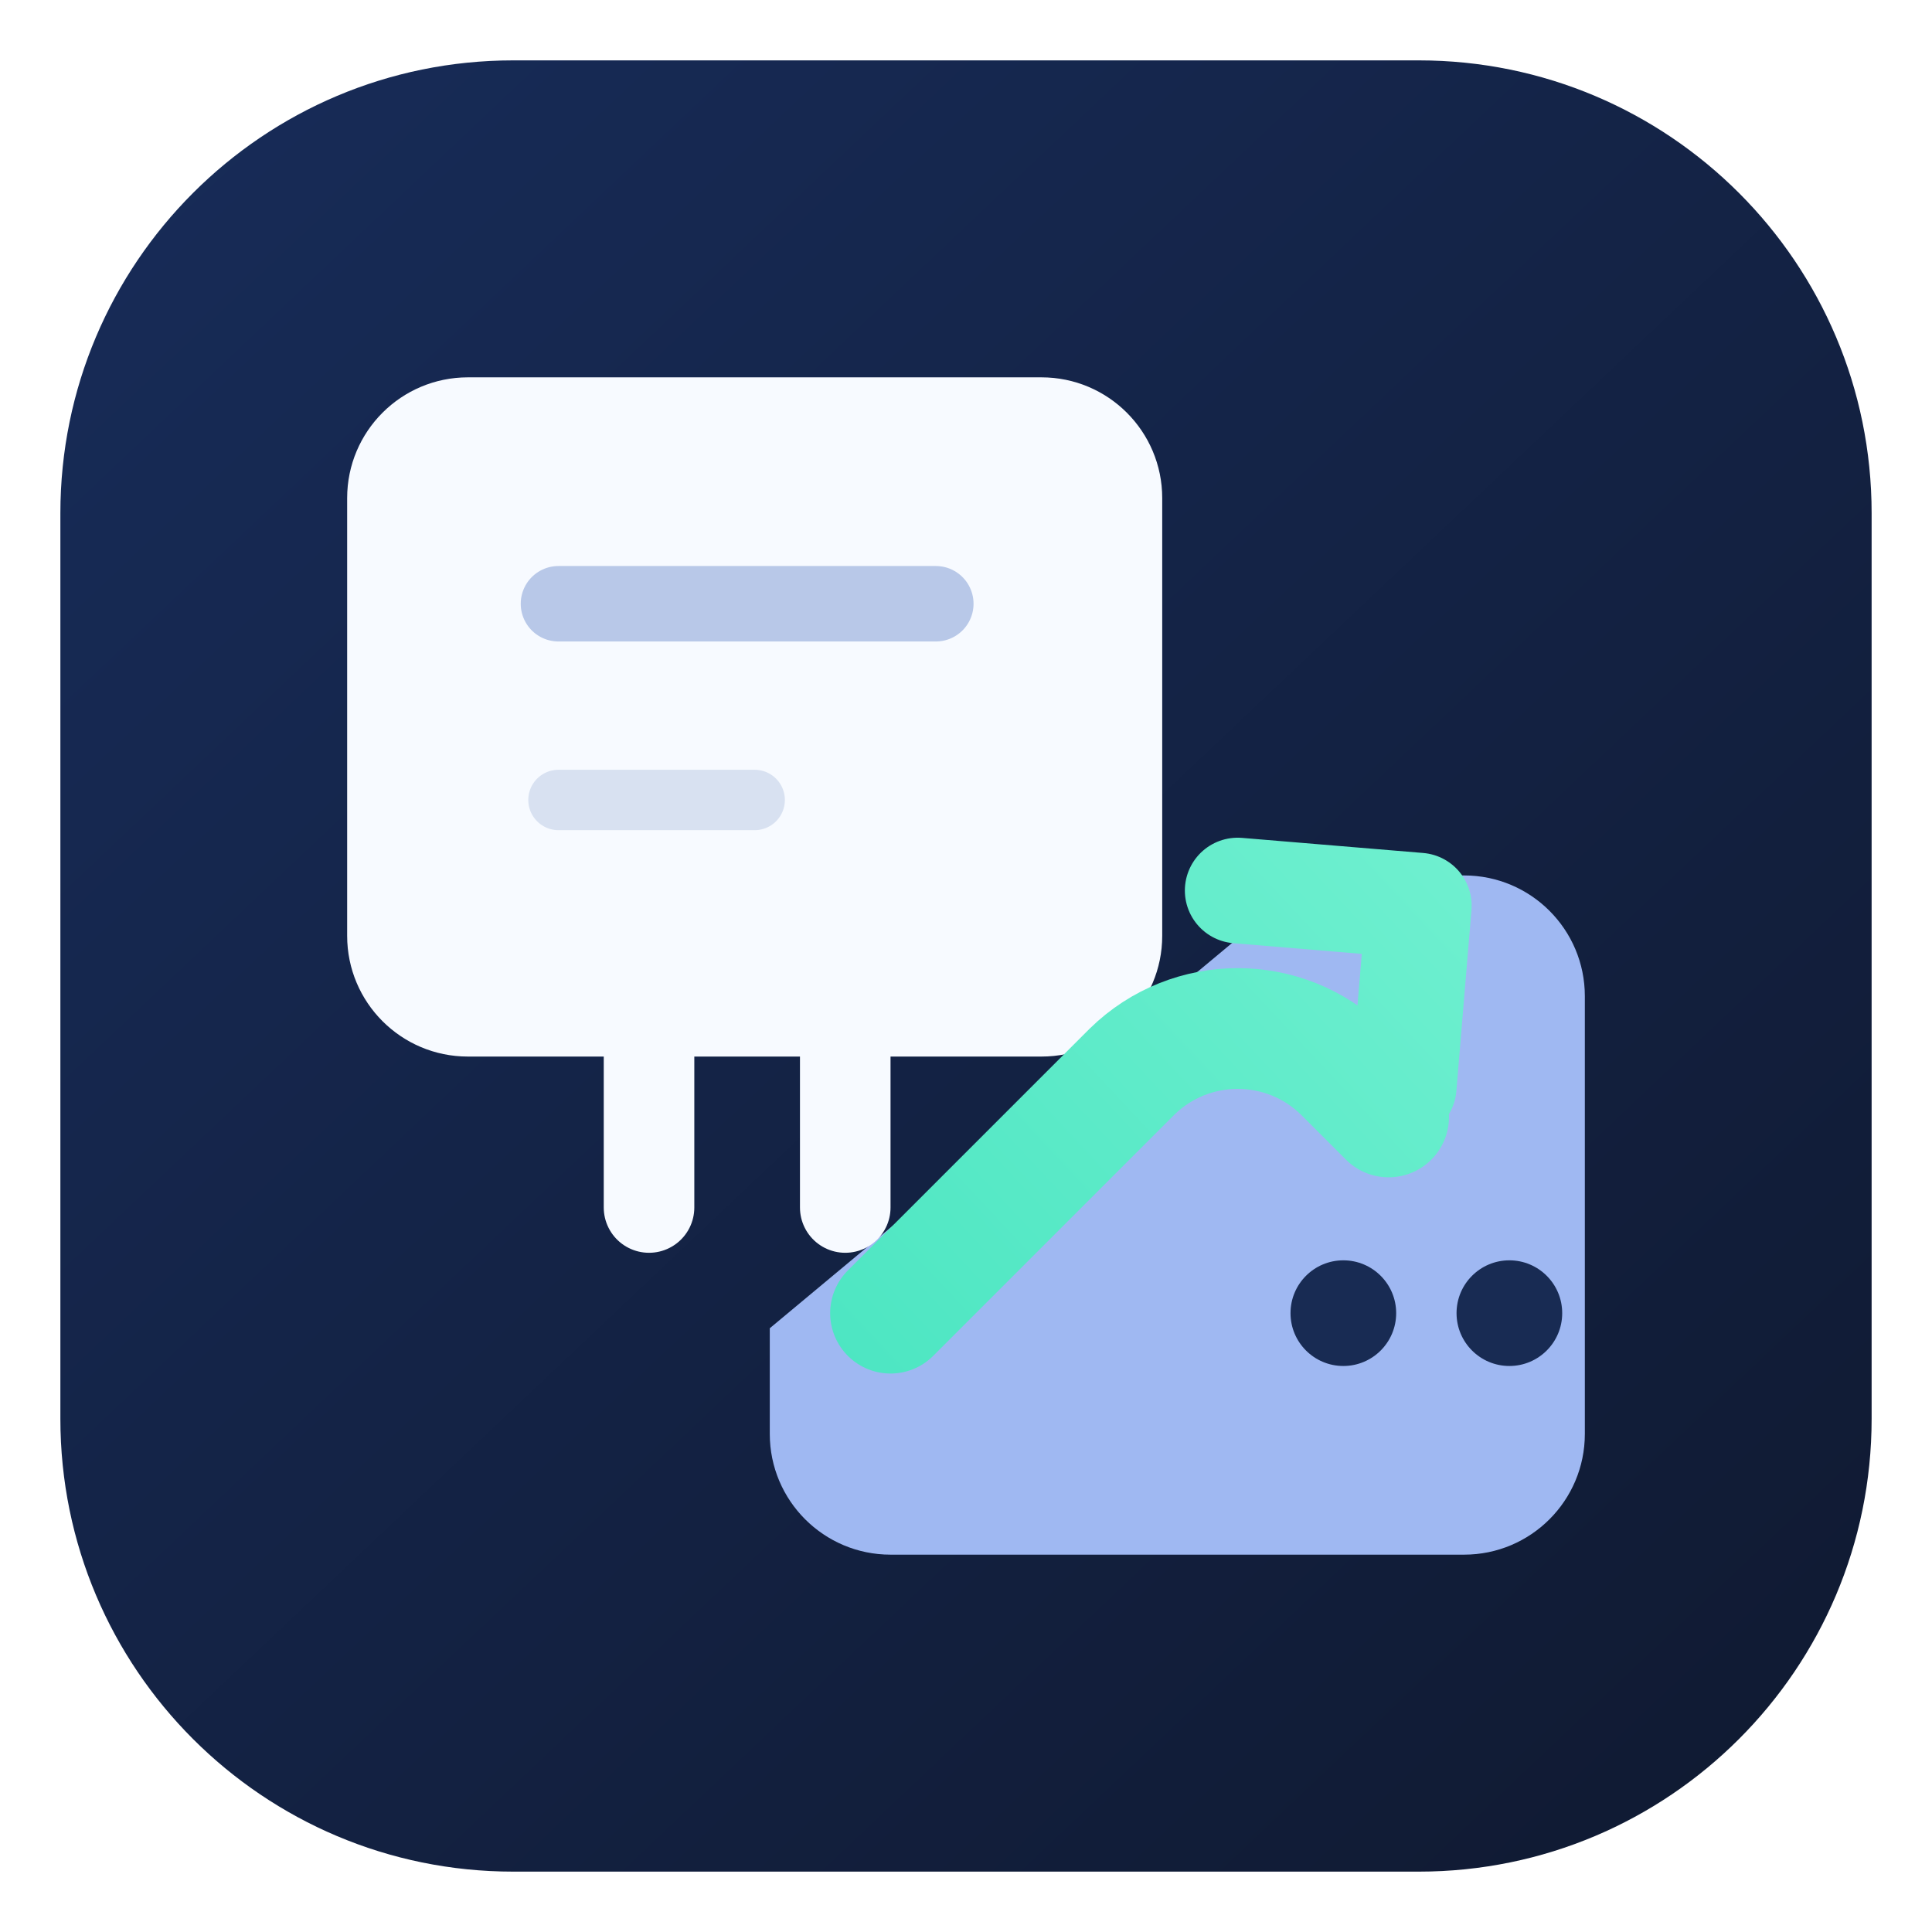
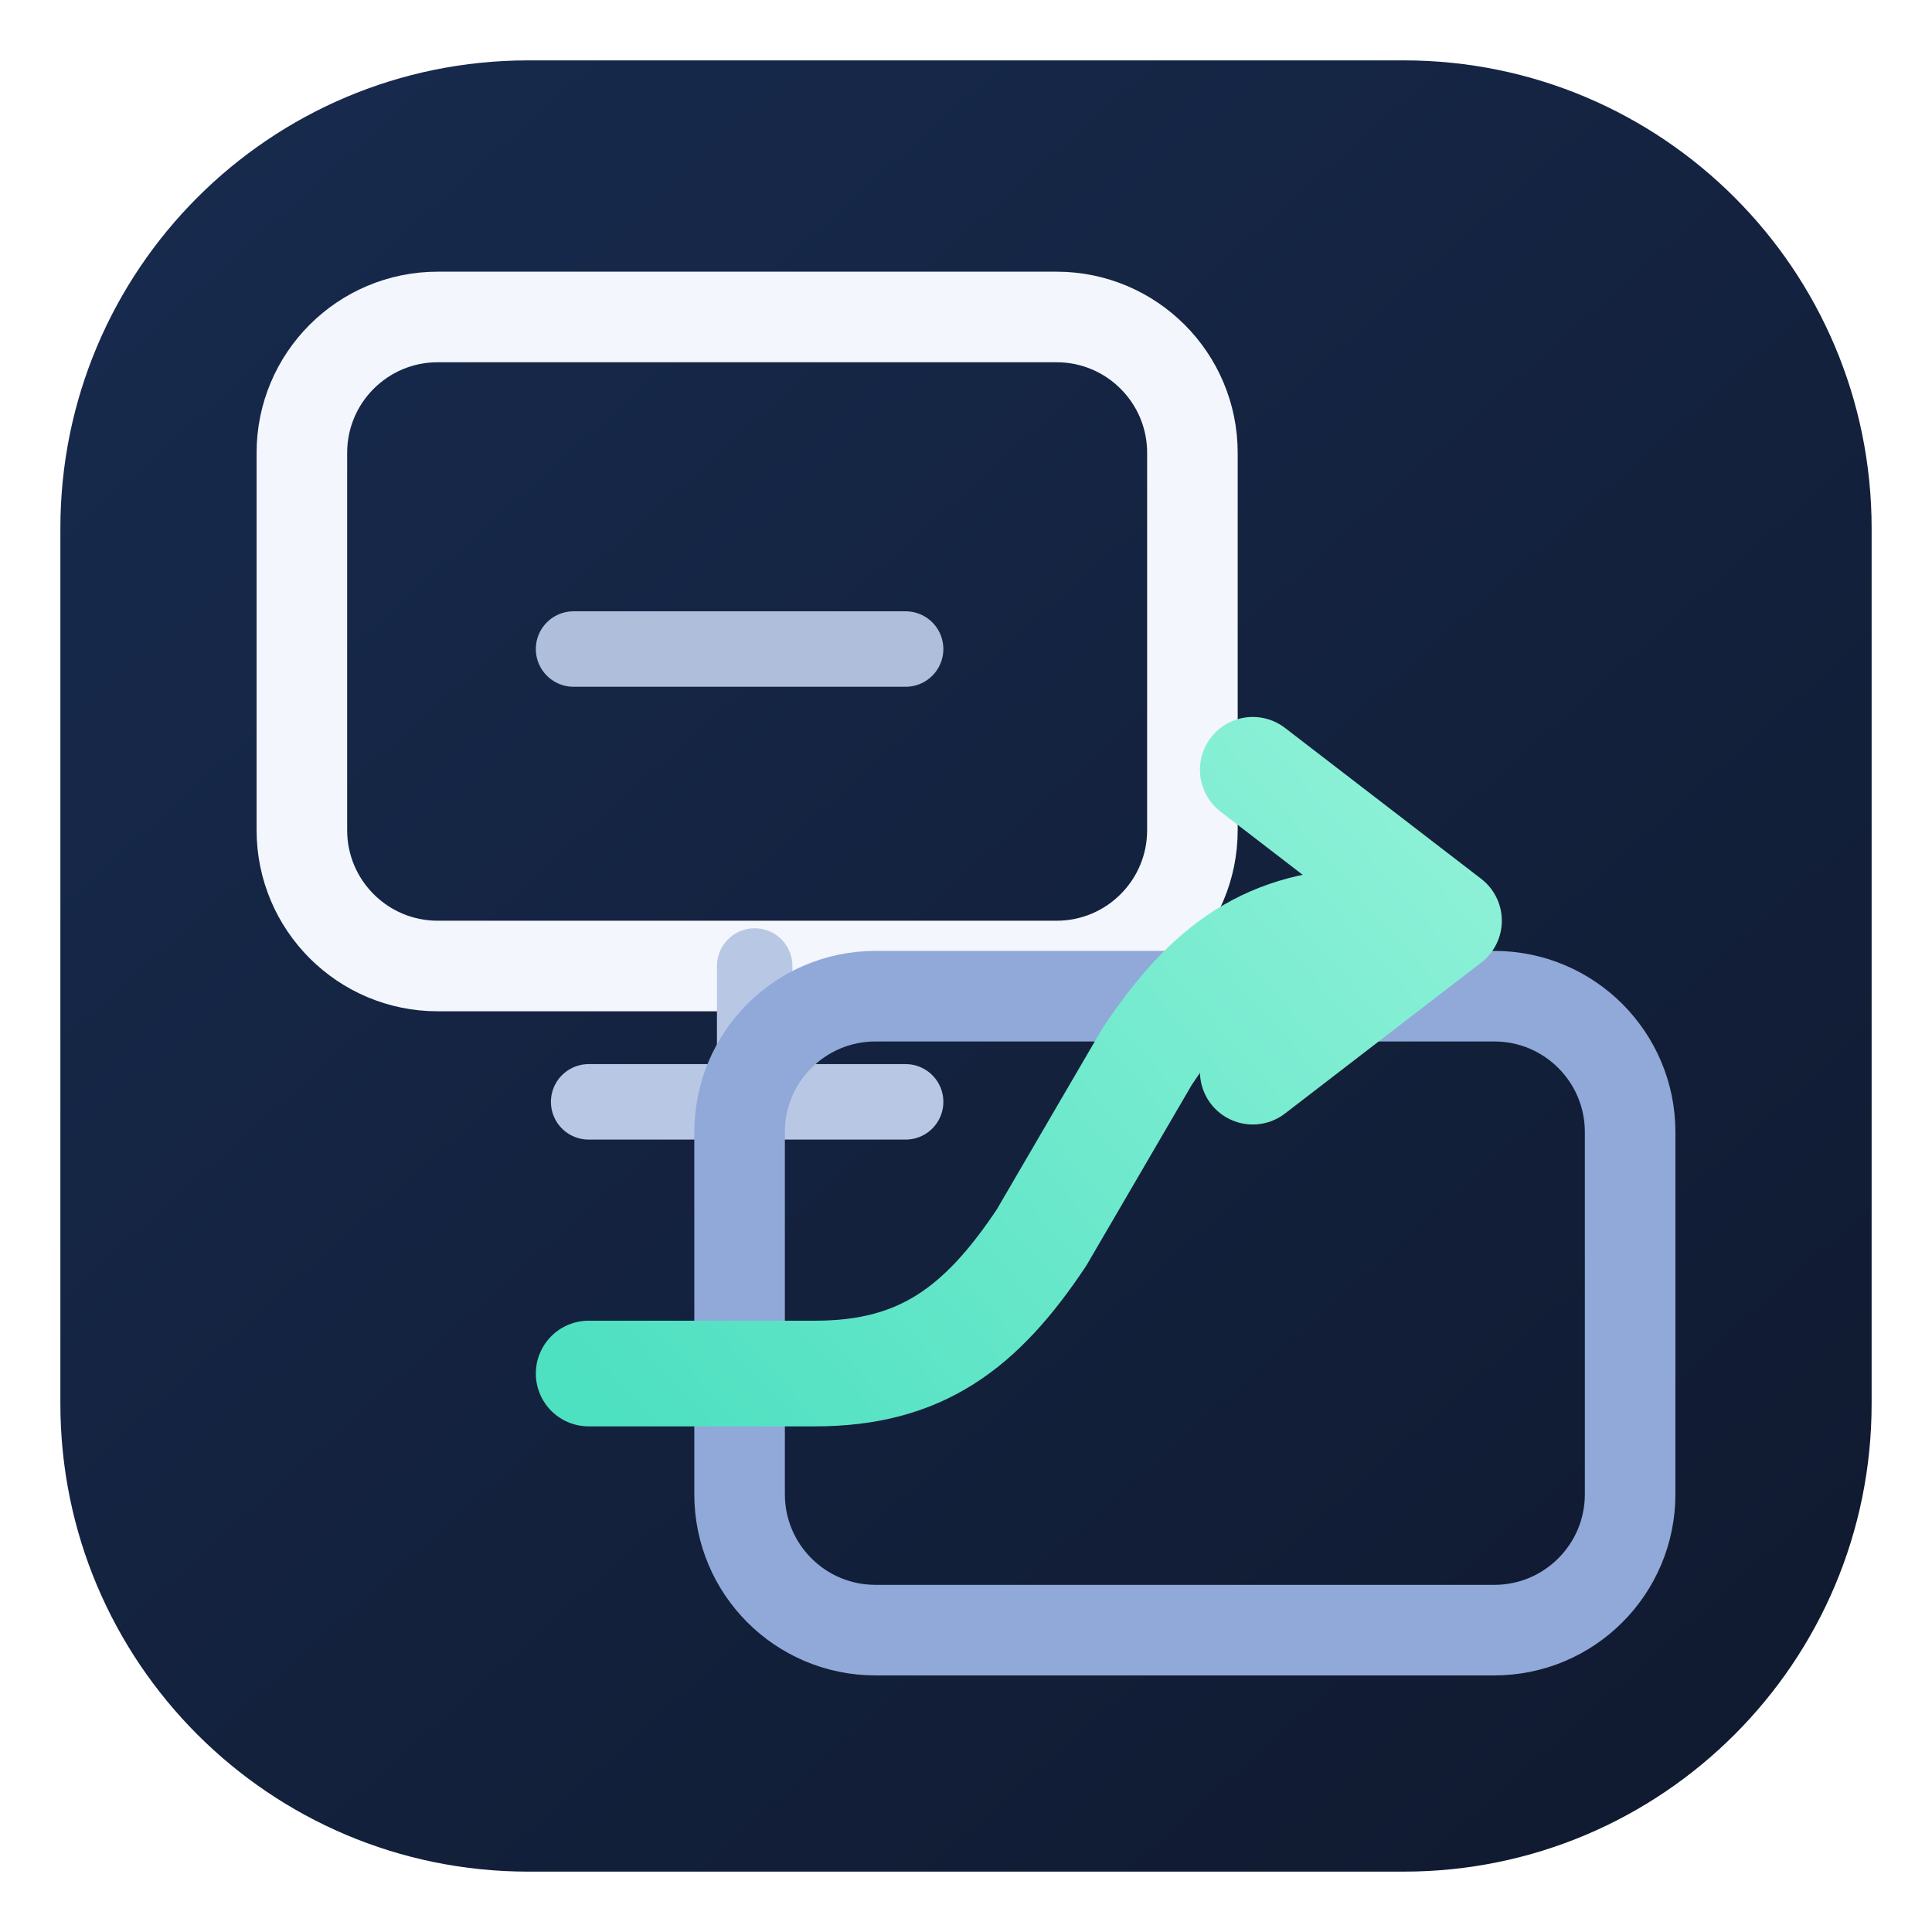
<svg xmlns="http://www.w3.org/2000/svg" viewBox="0 0 128 128" role="img" aria-labelledby="title desc">
  <defs>
-     <linearGradient id="field" x1="12" y1="8" x2="118" y2="120" gradientUnits="userSpaceOnUse">
-       <stop stop-color="#172B57" />
-       <stop offset="1" stop-color="#101A32" />
+     <linearGradient id="background" x1="14" y1="8" x2="114" y2="120" gradientUnits="userSpaceOnUse">
+       <stop stop-color="#172A4D" />
+       <stop offset="1" stop-color="#101A30" />
    </linearGradient>
-     <linearGradient id="signal" x1="34" y1="92" x2="96" y2="34" gradientUnits="userSpaceOnUse">
-       <stop stop-color="#42E3BE" />
-       <stop offset="1" stop-color="#78F2D3" />
+     <linearGradient id="warp" x1="37" y1="90" x2="91" y2="42" gradientUnits="userSpaceOnUse">
+       <stop stop-color="#4DE0C1" />
+       <stop offset="1" stop-color="#91F2D8" />
    </linearGradient>
  </defs>
-   <rect x="4" y="4" width="120" height="120" rx="30" fill="url(#field)" />
-   <path d="M31 25h38a8 8 0 0 1 8 8v29a8 8 0 0 1-8 8H31a8 8 0 0 1-8-8V33a8 8 0 0 1 8-8Z" fill="#F7FAFF" />
-   <path d="M87 58h10a8 8 0 0 1 8 8v29a8 8 0 0 1-8 8H59a8 8 0 0 1-8-8V88" fill="#9FB8F2" />
-   <path d="M43 70v10m13-10v10" stroke="#F7FAFF" stroke-width="6" stroke-linecap="round" />
-   <path d="M37 40h25" stroke="#B8C8E8" stroke-width="5" stroke-linecap="round" />
-   <path d="M37 53h13" stroke="#D8E1F1" stroke-width="4" stroke-linecap="round" />
-   <path d="M59 87 75 71a10 10 0 0 1 14 0l3 3" fill="none" stroke="url(#signal)" stroke-width="8" stroke-linecap="round" stroke-linejoin="round" />
-   <path d="m82 59 12 1-1 12" fill="none" stroke="url(#signal)" stroke-width="7" stroke-linecap="round" stroke-linejoin="round" />
-   <circle cx="89" cy="87" r="3.5" fill="#182B53" />
-   <circle cx="100" cy="87" r="3.5" fill="#182B53" />
+   <rect x="4" y="4" width="120" height="120" rx="31" fill="url(#background)" />
+   <rect x="20" y="21" width="59" height="43" rx="9" fill="none" stroke="#F3F6FC" stroke-width="6" />
+   <path d="M39 73h21m-10-9v9" fill="none" stroke="#B8C8E4" stroke-width="5" stroke-linecap="round" />
+   <rect x="49" y="66" width="59" height="42" rx="9" fill="none" stroke="#91A9D9" stroke-width="6" />
+   <path d="M38 43h22" fill="none" stroke="#AEBEDB" stroke-width="5" stroke-linecap="round" />
+   <path d="M39 91h15c7 0 11-3 15-9l7-12c4-6 8-9 15-9h3" fill="none" stroke="url(#warp)" stroke-width="7" stroke-linecap="round" stroke-linejoin="round" />
+   <path d="m83 51 13 10-13 10" fill="none" stroke="url(#warp)" stroke-width="7" stroke-linecap="round" stroke-linejoin="round" />
</svg>
